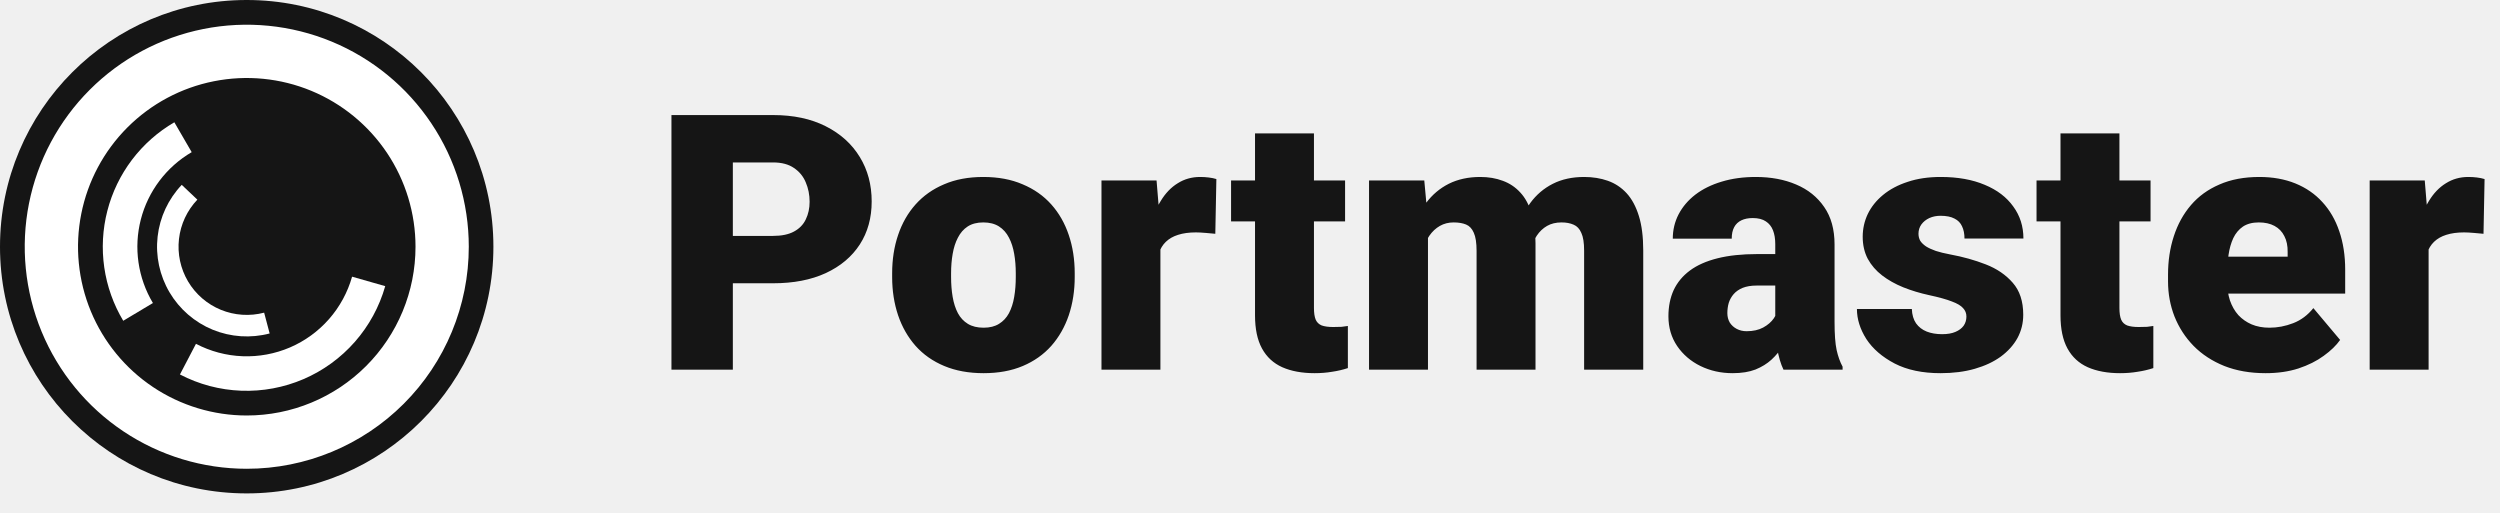
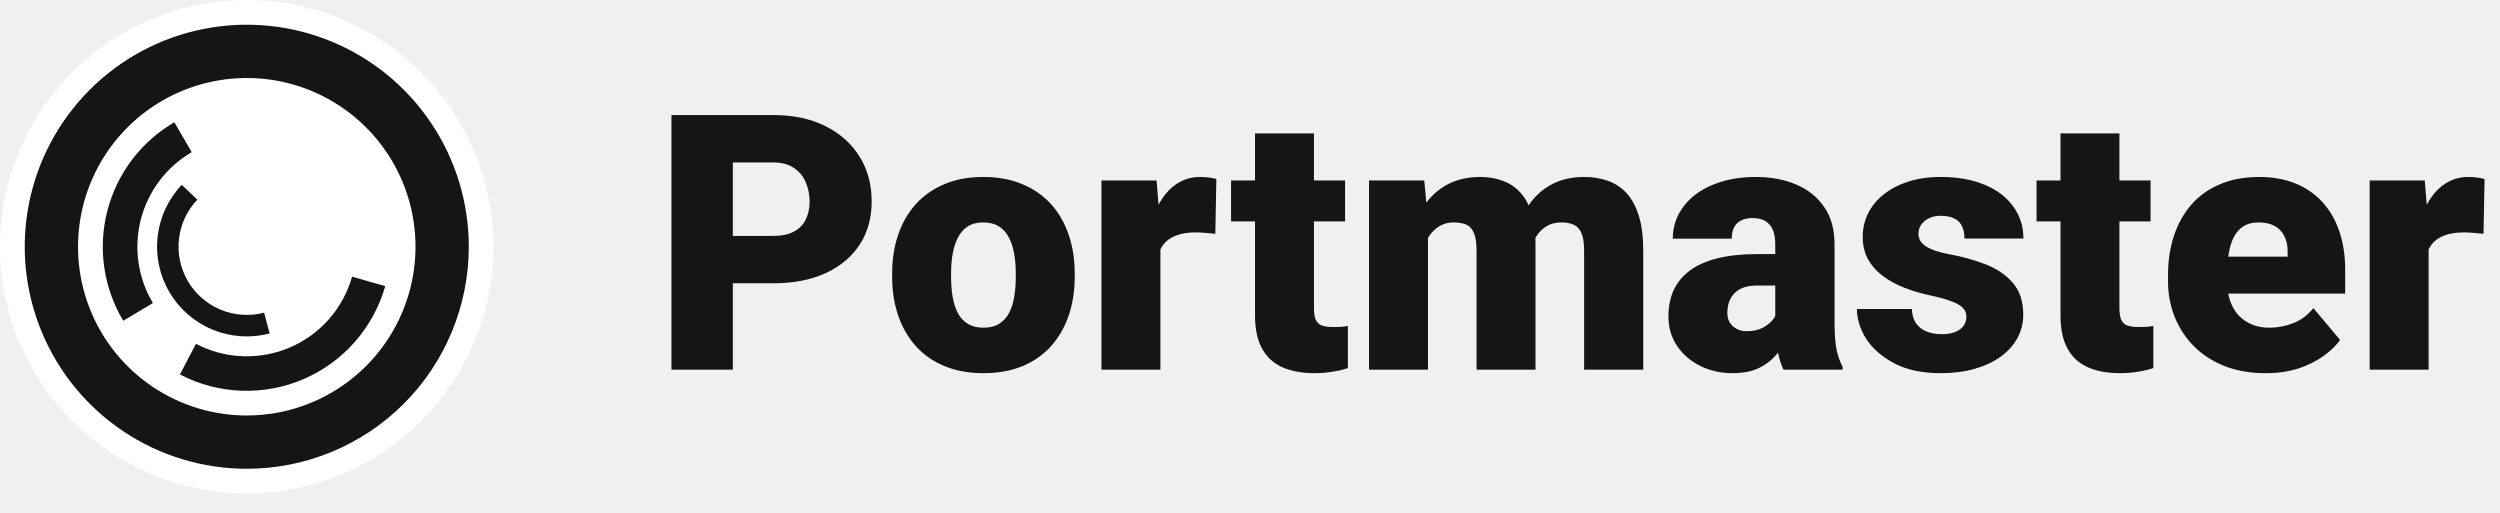
<svg xmlns="http://www.w3.org/2000/svg" width="122" height="25" viewBox="0 0 122 25" fill="none">
  <g clip-path="url(#clip0_11_1942)">
-     <path d="M12.039 24.078C18.688 24.078 24.078 18.688 24.078 12.039C24.078 5.39 18.688 0 12.039 0C5.39 0 0 5.39 0 12.039C0 18.688 5.39 24.078 12.039 24.078Z" fill="#151515" />
-     <path d="M9.354 7.424L8.508 5.967C7.704 6.435 7.001 7.058 6.439 7.8C5.878 8.542 5.47 9.388 5.238 10.29C5.006 11.191 4.955 12.129 5.088 13.05C5.221 13.97 5.536 14.856 6.014 15.654L7.462 14.787C7.099 14.181 6.86 13.508 6.759 12.808C6.657 12.108 6.696 11.395 6.872 10.71C7.048 10.026 7.359 9.383 7.785 8.819C8.211 8.255 8.745 7.781 9.356 7.424H9.354Z" fill="white" />
-     <path d="M17.182 13.502C16.965 14.266 16.581 14.973 16.057 15.57C15.533 16.167 14.882 16.64 14.153 16.954C13.423 17.267 12.632 17.415 11.838 17.384C11.044 17.354 10.267 17.147 9.563 16.778L8.781 18.274C9.707 18.758 10.729 19.028 11.772 19.067C12.816 19.106 13.855 18.912 14.814 18.5C15.773 18.087 16.629 17.466 17.318 16.681C18.007 15.897 18.513 14.969 18.799 13.964L17.182 13.502Z" fill="white" />
-     <path d="M12.89 15.258C12.19 15.442 11.448 15.393 10.777 15.118C10.107 14.843 9.545 14.357 9.176 13.733C8.807 13.109 8.652 12.382 8.734 11.662C8.816 10.942 9.131 10.268 9.631 9.743L8.869 9.021C8.213 9.711 7.799 10.597 7.692 11.544C7.585 12.491 7.789 13.447 8.274 14.268C8.759 15.088 9.499 15.728 10.38 16.09C11.262 16.451 12.238 16.516 13.159 16.273L12.89 15.258Z" fill="white" />
-     <path d="M12.042 20.276C10.414 20.276 8.821 19.793 7.467 18.888C6.113 17.983 5.058 16.697 4.434 15.193C3.811 13.688 3.648 12.032 3.966 10.435C4.283 8.837 5.068 7.37 6.219 6.218C7.371 5.067 8.838 4.282 10.436 3.965C12.033 3.647 13.689 3.81 15.194 4.433C16.698 5.057 17.984 6.112 18.889 7.466C19.794 8.82 20.277 10.412 20.277 12.041C20.277 14.225 19.409 16.32 17.865 17.864C16.321 19.408 14.226 20.276 12.042 20.276ZM22.877 12.041C22.877 9.898 22.242 7.803 21.051 6.022C19.861 4.24 18.169 2.851 16.189 2.031C14.209 1.211 12.03 0.996 9.928 1.414C7.827 1.832 5.896 2.864 4.381 4.38C2.865 5.895 1.833 7.826 1.415 9.927C0.997 12.029 1.212 14.208 2.032 16.188C2.852 18.168 4.241 19.86 6.022 21.05C7.804 22.241 9.899 22.876 12.042 22.876C14.916 22.876 17.672 21.735 19.704 19.703C21.736 17.671 22.877 14.915 22.877 12.041Z" fill="white" />
+     <path d="M12.039 24.078C18.688 24.078 24.078 18.688 24.078 12.039C24.078 5.39 18.688 0 12.039 0C5.39 0 0 5.39 0 12.039C0 18.688 5.39 24.078 12.039 24.078Z" fill="white" />
+     <path d="M9.354 7.424L8.508 5.967C7.704 6.435 7.001 7.058 6.439 7.8C5.878 8.542 5.47 9.388 5.238 10.29C5.006 11.191 4.955 12.129 5.088 13.05C5.221 13.97 5.536 14.856 6.014 15.654L7.462 14.787C7.099 14.181 6.86 13.508 6.759 12.808C6.657 12.108 6.696 11.395 6.872 10.71C7.048 10.026 7.359 9.383 7.785 8.819C8.211 8.255 8.745 7.781 9.356 7.424H9.354Z" fill="#151515" />
+     <path d="M17.182 13.502C16.965 14.266 16.581 14.973 16.057 15.57C15.533 16.167 14.882 16.64 14.153 16.954C13.423 17.267 12.632 17.415 11.838 17.384C11.044 17.354 10.267 17.147 9.563 16.778L8.781 18.274C9.707 18.758 10.729 19.028 11.772 19.067C12.816 19.106 13.855 18.912 14.814 18.5C15.773 18.087 16.629 17.466 17.318 16.681C18.007 15.897 18.513 14.969 18.799 13.964L17.182 13.502Z" fill="#151515" />
+     <path d="M12.89 15.258C12.19 15.442 11.448 15.393 10.777 15.118C10.107 14.843 9.545 14.357 9.176 13.733C8.807 13.109 8.652 12.382 8.734 11.662C8.816 10.942 9.131 10.268 9.631 9.743L8.869 9.021C8.213 9.711 7.799 10.597 7.692 11.544C7.585 12.491 7.789 13.447 8.274 14.268C8.759 15.088 9.499 15.728 10.38 16.09C11.262 16.451 12.238 16.516 13.159 16.273L12.89 15.258Z" fill="#151515" />
+     <path d="M12.042 20.276C10.414 20.276 8.821 19.793 7.467 18.888C6.113 17.983 5.058 16.697 4.434 15.193C3.811 13.688 3.648 12.032 3.966 10.435C4.283 8.837 5.068 7.37 6.219 6.218C7.371 5.067 8.838 4.282 10.436 3.965C12.033 3.647 13.689 3.81 15.194 4.433C16.698 5.057 17.984 6.112 18.889 7.466C19.794 8.82 20.277 10.412 20.277 12.041C20.277 14.225 19.409 16.32 17.865 17.864C16.321 19.408 14.226 20.276 12.042 20.276ZM22.877 12.041C22.877 9.898 22.242 7.803 21.051 6.022C19.861 4.24 18.169 2.851 16.189 2.031C14.209 1.211 12.03 0.996 9.928 1.414C7.827 1.832 5.896 2.864 4.381 4.38C2.865 5.895 1.833 7.826 1.415 9.927C0.997 12.029 1.212 14.208 2.032 16.188C2.852 18.168 4.241 19.86 6.022 21.05C7.804 22.241 9.899 22.876 12.042 22.876C14.916 22.876 17.672 21.735 19.704 19.703C21.736 17.671 22.877 14.915 22.877 12.041Z" fill="#151515" />
  </g>
  <path d="M37.725 13.824H34.636V11.512H37.725C38.146 11.512 38.488 11.441 38.749 11.298C39.011 11.156 39.202 10.96 39.321 10.709C39.446 10.453 39.509 10.166 39.509 9.848C39.509 9.506 39.446 9.19 39.321 8.9C39.202 8.61 39.011 8.377 38.749 8.2C38.488 8.018 38.146 7.927 37.725 7.927H35.763V18.04H32.767V5.615H37.725C38.721 5.615 39.577 5.797 40.294 6.161C41.017 6.525 41.571 7.026 41.958 7.663C42.345 8.294 42.538 9.017 42.538 9.83C42.538 10.633 42.345 11.332 41.958 11.93C41.571 12.527 41.017 12.994 40.294 13.329C39.577 13.659 38.721 13.824 37.725 13.824ZM43.537 13.517V13.338C43.537 12.661 43.634 12.038 43.827 11.469C44.02 10.894 44.305 10.396 44.68 9.976C45.056 9.555 45.52 9.227 46.071 8.994C46.623 8.755 47.261 8.636 47.983 8.636C48.711 8.636 49.351 8.755 49.903 8.994C50.461 9.227 50.927 9.555 51.303 9.976C51.678 10.396 51.963 10.894 52.156 11.469C52.349 12.038 52.446 12.661 52.446 13.338V13.517C52.446 14.188 52.349 14.811 52.156 15.386C51.963 15.955 51.678 16.453 51.303 16.879C50.927 17.3 50.464 17.628 49.912 17.861C49.36 18.094 48.723 18.211 48 18.211C47.278 18.211 46.638 18.094 46.08 17.861C45.522 17.628 45.056 17.3 44.68 16.879C44.305 16.453 44.02 15.955 43.827 15.386C43.634 14.811 43.537 14.188 43.537 13.517ZM46.413 13.338V13.517C46.413 13.864 46.438 14.188 46.49 14.49C46.541 14.791 46.626 15.056 46.746 15.284C46.865 15.505 47.027 15.679 47.232 15.804C47.437 15.929 47.693 15.992 48 15.992C48.302 15.992 48.552 15.929 48.751 15.804C48.956 15.679 49.118 15.505 49.237 15.284C49.357 15.056 49.442 14.791 49.493 14.49C49.545 14.188 49.57 13.864 49.57 13.517V13.338C49.57 13.002 49.545 12.686 49.493 12.391C49.442 12.089 49.357 11.825 49.237 11.597C49.118 11.364 48.956 11.182 48.751 11.051C48.546 10.92 48.29 10.854 47.983 10.854C47.681 10.854 47.428 10.92 47.224 11.051C47.024 11.182 46.865 11.364 46.746 11.597C46.626 11.825 46.541 12.089 46.49 12.391C46.438 12.686 46.413 13.002 46.413 13.338ZM56.628 11.093V18.04H53.752V8.806H56.44L56.628 11.093ZM59.359 8.738L59.307 11.409C59.194 11.398 59.04 11.384 58.847 11.367C58.653 11.35 58.491 11.341 58.36 11.341C58.025 11.341 57.734 11.381 57.49 11.46C57.251 11.534 57.052 11.648 56.892 11.802C56.739 11.95 56.625 12.137 56.551 12.365C56.483 12.593 56.452 12.857 56.457 13.159L55.937 12.817C55.937 12.197 55.996 11.634 56.116 11.128C56.241 10.616 56.417 10.175 56.645 9.805C56.873 9.429 57.148 9.142 57.473 8.943C57.797 8.738 58.161 8.636 58.565 8.636C58.707 8.636 58.847 8.644 58.983 8.661C59.125 8.678 59.251 8.704 59.359 8.738ZM65.64 8.806V10.803H60.076V8.806H65.64ZM61.245 6.511H64.121V15.028C64.121 15.272 64.149 15.463 64.206 15.599C64.263 15.73 64.36 15.824 64.496 15.881C64.638 15.932 64.826 15.958 65.059 15.958C65.224 15.958 65.361 15.955 65.469 15.949C65.577 15.938 65.68 15.924 65.776 15.907V17.963C65.532 18.043 65.275 18.103 65.008 18.142C64.741 18.188 64.456 18.211 64.155 18.211C63.54 18.211 63.014 18.114 62.576 17.921C62.144 17.727 61.814 17.423 61.586 17.007C61.358 16.592 61.245 16.052 61.245 15.386V6.511ZM69.685 10.761V18.04H66.809V8.806H69.505L69.685 10.761ZM69.335 13.107L68.678 13.124C68.678 12.476 68.754 11.879 68.908 11.332C69.062 10.786 69.289 10.311 69.591 9.907C69.892 9.503 70.262 9.19 70.7 8.969C71.144 8.747 71.656 8.636 72.236 8.636C72.64 8.636 73.007 8.698 73.337 8.823C73.667 8.943 73.952 9.133 74.191 9.395C74.43 9.651 74.612 9.987 74.737 10.402C74.868 10.812 74.933 11.304 74.933 11.879V18.04H72.057V12.245C72.057 11.853 72.012 11.557 71.921 11.358C71.835 11.159 71.71 11.025 71.545 10.957C71.38 10.889 71.178 10.854 70.939 10.854C70.689 10.854 70.464 10.911 70.265 11.025C70.066 11.139 69.895 11.298 69.753 11.503C69.617 11.702 69.511 11.938 69.437 12.211C69.369 12.485 69.335 12.783 69.335 13.107ZM74.609 13.107L73.807 13.124C73.807 12.476 73.878 11.879 74.02 11.332C74.168 10.786 74.387 10.311 74.677 9.907C74.973 9.503 75.34 9.19 75.778 8.969C76.216 8.747 76.725 8.636 77.305 8.636C77.727 8.636 78.113 8.698 78.466 8.823C78.819 8.949 79.123 9.151 79.379 9.429C79.635 9.708 79.834 10.078 79.977 10.539C80.119 10.994 80.19 11.557 80.19 12.229V18.04H77.305V12.229C77.305 11.847 77.26 11.56 77.169 11.367C77.084 11.167 76.959 11.034 76.793 10.965C76.629 10.892 76.432 10.854 76.205 10.854C75.931 10.854 75.695 10.911 75.496 11.025C75.297 11.139 75.129 11.298 74.993 11.503C74.862 11.702 74.765 11.938 74.703 12.211C74.64 12.485 74.609 12.783 74.609 13.107ZM86.633 15.719V11.913C86.633 11.651 86.596 11.426 86.522 11.239C86.448 11.051 86.332 10.906 86.172 10.803C86.013 10.695 85.8 10.641 85.532 10.641C85.316 10.641 85.131 10.678 84.978 10.752C84.824 10.826 84.707 10.937 84.628 11.085C84.548 11.233 84.508 11.421 84.508 11.648H81.632C81.632 11.222 81.726 10.826 81.914 10.462C82.107 10.092 82.38 9.771 82.733 9.498C83.091 9.225 83.518 9.014 84.013 8.866C84.514 8.712 85.071 8.636 85.686 8.636C86.42 8.636 87.074 8.758 87.649 9.003C88.229 9.247 88.687 9.614 89.022 10.104C89.358 10.587 89.526 11.196 89.526 11.93V15.71C89.526 16.313 89.56 16.771 89.628 17.084C89.697 17.392 89.793 17.662 89.919 17.895V18.04H87.034C86.898 17.756 86.795 17.409 86.727 16.999C86.664 16.584 86.633 16.157 86.633 15.719ZM86.983 12.399L87 13.935H85.728C85.461 13.935 85.234 13.972 85.046 14.046C84.864 14.12 84.716 14.223 84.602 14.353C84.494 14.479 84.414 14.621 84.363 14.78C84.317 14.939 84.295 15.107 84.295 15.284C84.295 15.454 84.335 15.608 84.414 15.744C84.5 15.875 84.613 15.978 84.756 16.052C84.898 16.126 85.057 16.163 85.234 16.163C85.552 16.163 85.822 16.103 86.044 15.983C86.272 15.858 86.445 15.707 86.565 15.531C86.684 15.355 86.744 15.19 86.744 15.036L87.376 16.214C87.262 16.441 87.131 16.672 86.983 16.905C86.841 17.138 86.662 17.355 86.445 17.554C86.235 17.747 85.976 17.906 85.669 18.032C85.362 18.151 84.989 18.211 84.551 18.211C83.982 18.211 83.458 18.094 82.981 17.861C82.508 17.628 82.13 17.303 81.846 16.888C81.561 16.467 81.419 15.983 81.419 15.437C81.419 14.959 81.504 14.533 81.675 14.157C81.851 13.782 82.116 13.463 82.469 13.201C82.821 12.94 83.271 12.741 83.817 12.604C84.363 12.467 85.006 12.399 85.746 12.399H86.983ZM95.961 15.446C95.961 15.286 95.906 15.15 95.798 15.036C95.696 14.917 95.514 14.809 95.252 14.712C94.991 14.609 94.624 14.507 94.151 14.405C93.702 14.308 93.278 14.18 92.88 14.021C92.487 13.861 92.143 13.668 91.847 13.44C91.551 13.213 91.318 12.943 91.147 12.63C90.983 12.317 90.9 11.958 90.9 11.554C90.9 11.162 90.983 10.792 91.147 10.445C91.318 10.092 91.566 9.782 91.89 9.515C92.22 9.242 92.621 9.028 93.093 8.875C93.565 8.715 94.103 8.636 94.706 8.636C95.537 8.636 96.254 8.764 96.857 9.02C97.46 9.27 97.923 9.623 98.248 10.078C98.578 10.527 98.743 11.048 98.743 11.64H95.867C95.867 11.406 95.827 11.207 95.747 11.042C95.673 10.877 95.551 10.752 95.38 10.667C95.21 10.576 94.982 10.53 94.698 10.53C94.499 10.53 94.316 10.567 94.151 10.641C93.992 10.715 93.864 10.818 93.767 10.948C93.671 11.079 93.622 11.233 93.622 11.409C93.622 11.534 93.651 11.648 93.708 11.751C93.77 11.847 93.864 11.938 93.989 12.024C94.114 12.103 94.274 12.177 94.467 12.245C94.661 12.308 94.894 12.365 95.167 12.416C95.787 12.53 96.367 12.692 96.908 12.903C97.448 13.113 97.886 13.412 98.222 13.799C98.563 14.186 98.734 14.706 98.734 15.36C98.734 15.77 98.64 16.148 98.453 16.495C98.265 16.837 97.995 17.138 97.642 17.4C97.289 17.656 96.865 17.855 96.37 17.997C95.875 18.14 95.318 18.211 94.698 18.211C93.816 18.211 93.07 18.054 92.462 17.741C91.853 17.423 91.392 17.024 91.079 16.547C90.772 16.063 90.618 15.574 90.618 15.079H93.298C93.309 15.363 93.378 15.597 93.503 15.779C93.634 15.961 93.807 16.094 94.023 16.18C94.24 16.265 94.49 16.308 94.774 16.308C95.036 16.308 95.252 16.271 95.423 16.197C95.599 16.123 95.733 16.023 95.824 15.898C95.915 15.767 95.961 15.616 95.961 15.446ZM104.947 8.806V10.803H99.383V8.806H104.947ZM100.552 6.511H103.428V15.028C103.428 15.272 103.456 15.463 103.513 15.599C103.57 15.73 103.667 15.824 103.803 15.881C103.945 15.932 104.133 15.958 104.366 15.958C104.531 15.958 104.668 15.955 104.776 15.949C104.884 15.938 104.987 15.924 105.083 15.907V17.963C104.839 18.043 104.583 18.103 104.315 18.142C104.048 18.188 103.763 18.211 103.462 18.211C102.847 18.211 102.321 18.114 101.883 17.921C101.451 17.727 101.121 17.423 100.893 17.007C100.666 16.592 100.552 16.052 100.552 15.386V6.511ZM110.562 18.211C109.811 18.211 109.14 18.094 108.548 17.861C107.956 17.622 107.456 17.295 107.046 16.879C106.642 16.464 106.332 15.986 106.116 15.446C105.905 14.905 105.8 14.334 105.8 13.73V13.406C105.8 12.729 105.894 12.103 106.082 11.529C106.27 10.948 106.548 10.442 106.918 10.01C107.288 9.577 107.752 9.242 108.309 9.003C108.867 8.758 109.515 8.636 110.255 8.636C110.909 8.636 111.495 8.741 112.013 8.951C112.531 9.162 112.969 9.463 113.327 9.856C113.691 10.249 113.967 10.724 114.155 11.281C114.348 11.839 114.445 12.465 114.445 13.159V14.328H106.901V12.527H111.637V12.305C111.643 11.998 111.589 11.736 111.475 11.52C111.367 11.304 111.208 11.139 110.997 11.025C110.787 10.911 110.531 10.854 110.229 10.854C109.916 10.854 109.657 10.923 109.453 11.059C109.254 11.196 109.097 11.384 108.983 11.623C108.875 11.856 108.798 12.126 108.753 12.433C108.707 12.741 108.685 13.065 108.685 13.406V13.73C108.685 14.072 108.73 14.382 108.821 14.661C108.918 14.939 109.054 15.178 109.231 15.377C109.413 15.571 109.629 15.722 109.879 15.83C110.135 15.938 110.426 15.992 110.75 15.992C111.142 15.992 111.529 15.918 111.91 15.77C112.292 15.622 112.619 15.377 112.892 15.036L114.198 16.589C114.01 16.857 113.742 17.116 113.395 17.366C113.054 17.616 112.644 17.821 112.166 17.98C111.689 18.134 111.154 18.211 110.562 18.211ZM118.516 11.093V18.04H115.64V8.806H118.328L118.516 11.093ZM121.247 8.738L121.195 11.409C121.082 11.398 120.928 11.384 120.734 11.367C120.541 11.35 120.379 11.341 120.248 11.341C119.912 11.341 119.622 11.381 119.378 11.46C119.139 11.534 118.94 11.648 118.78 11.802C118.627 11.95 118.513 12.137 118.439 12.365C118.371 12.593 118.339 12.857 118.345 13.159L117.824 12.817C117.824 12.197 117.884 11.634 118.004 11.128C118.129 10.616 118.305 10.175 118.533 9.805C118.76 9.429 119.036 9.142 119.361 8.943C119.685 8.738 120.049 8.636 120.453 8.636C120.595 8.636 120.734 8.644 120.871 8.661C121.013 8.678 121.138 8.704 121.247 8.738Z" fill="#151515" />
  <defs>
    <clipPath id="clip0_11_1942">
      <rect width="24.08" height="24.08" fill="white" />
    </clipPath>
  </defs>
</svg>
